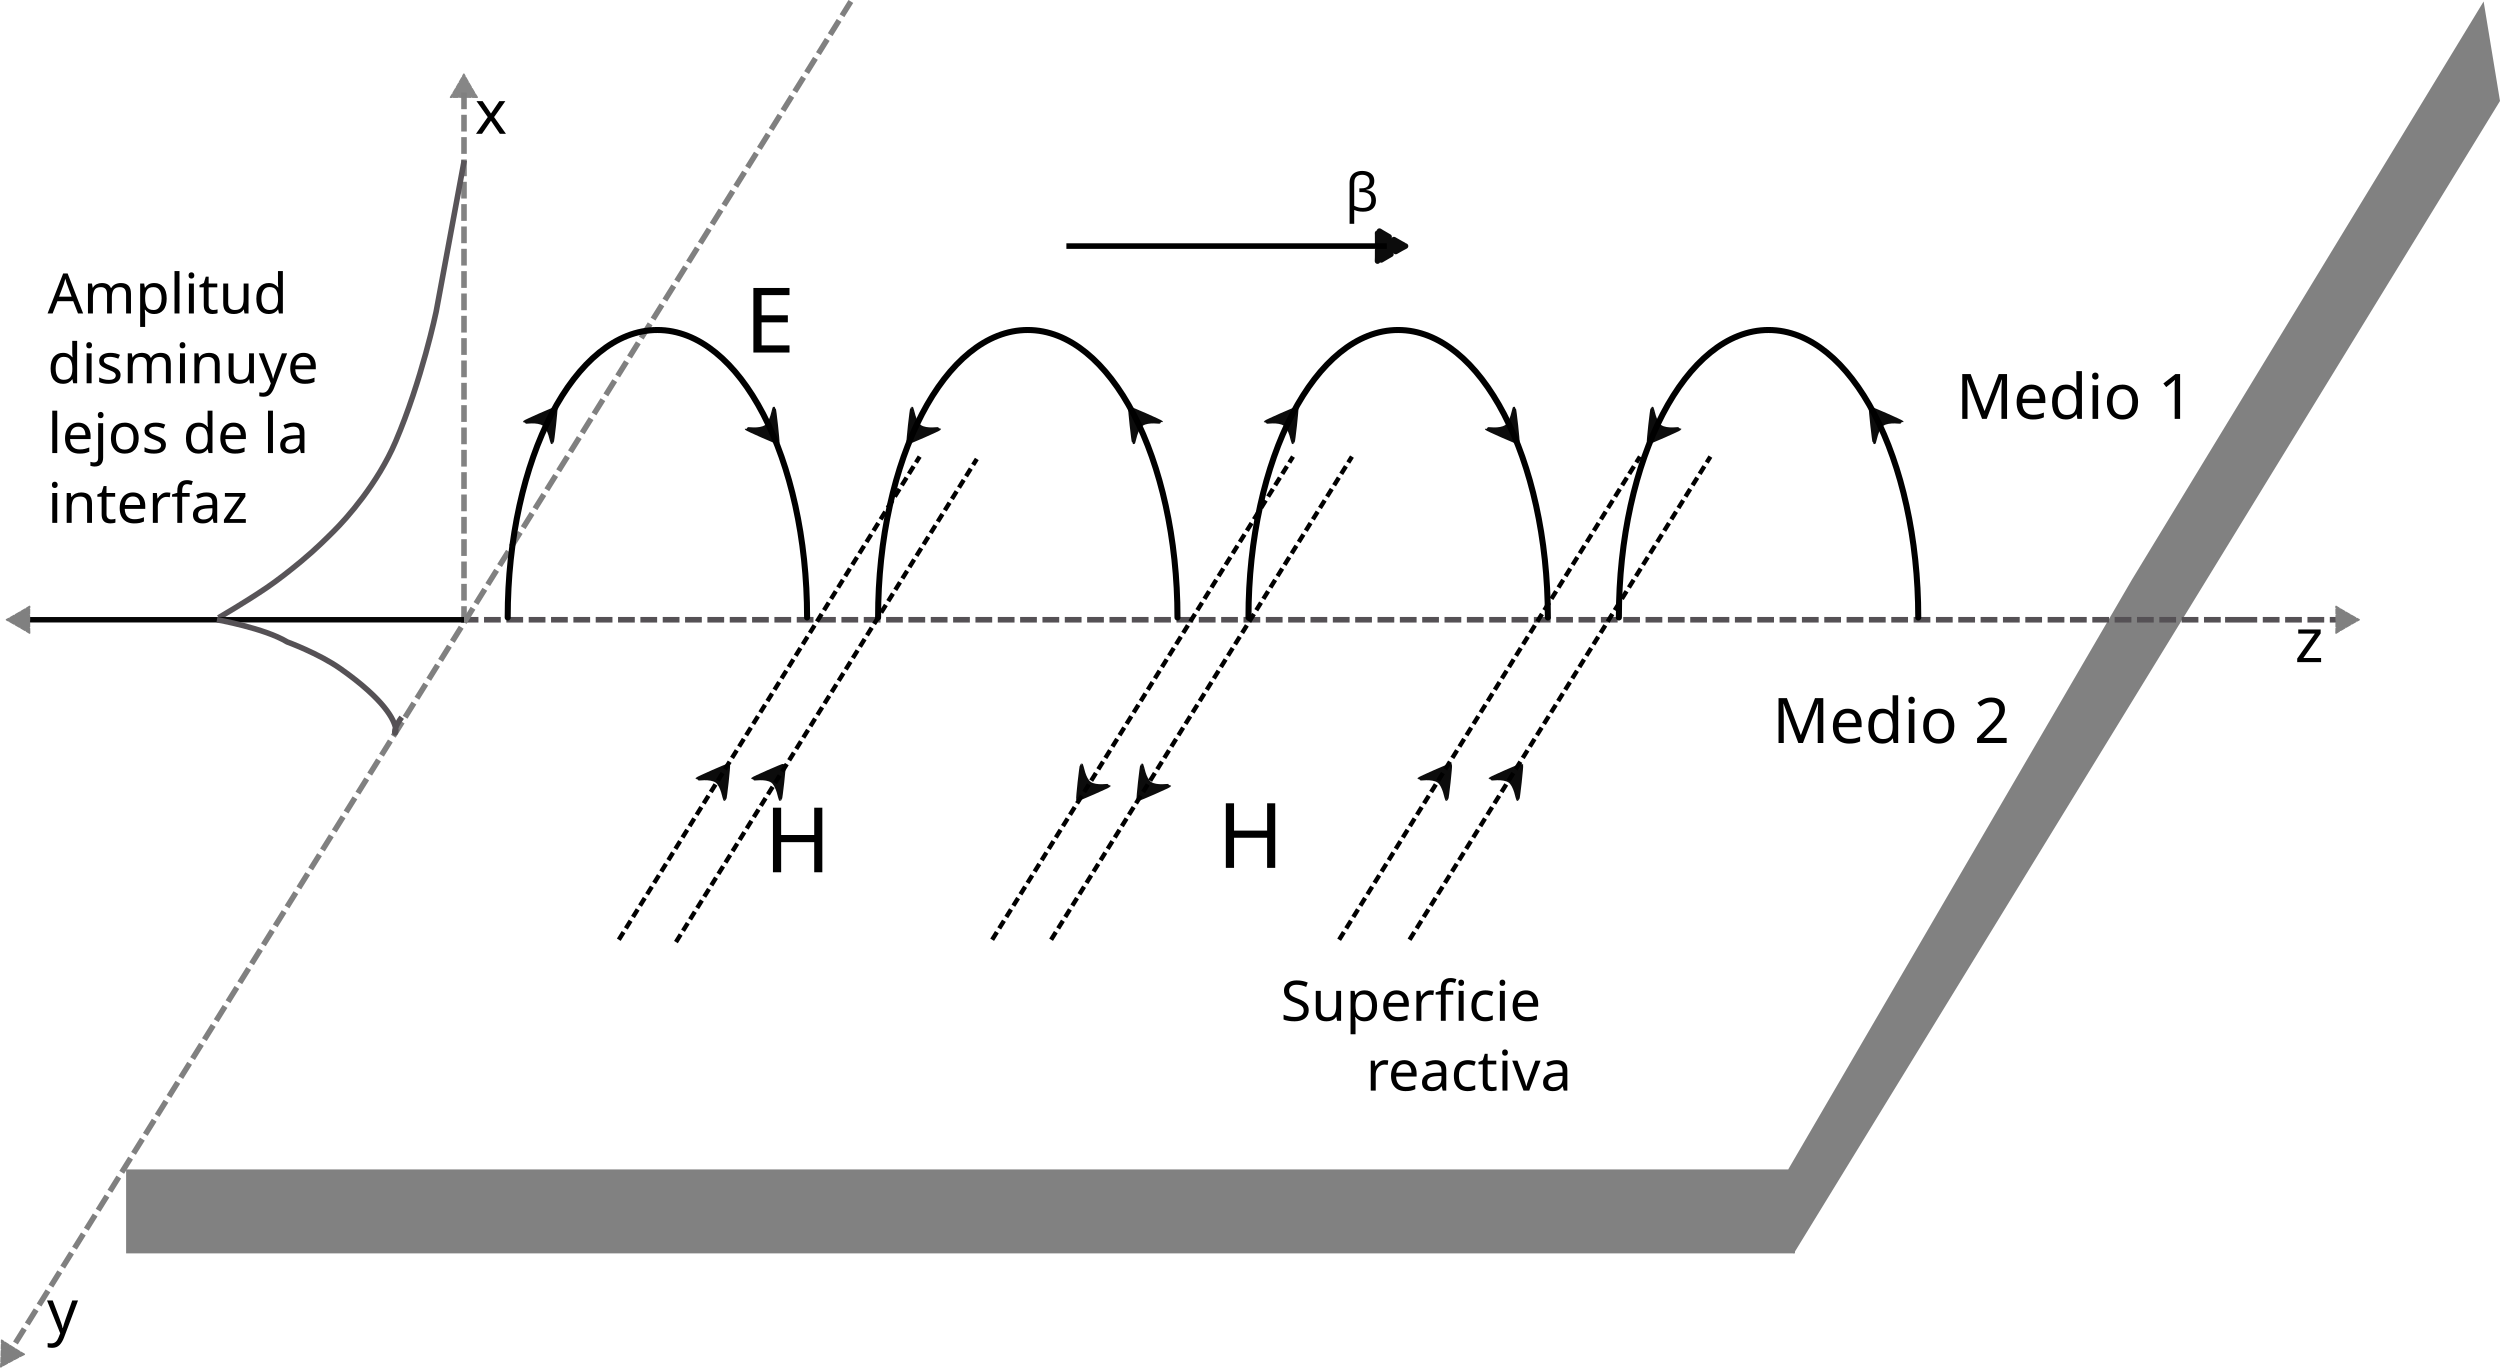
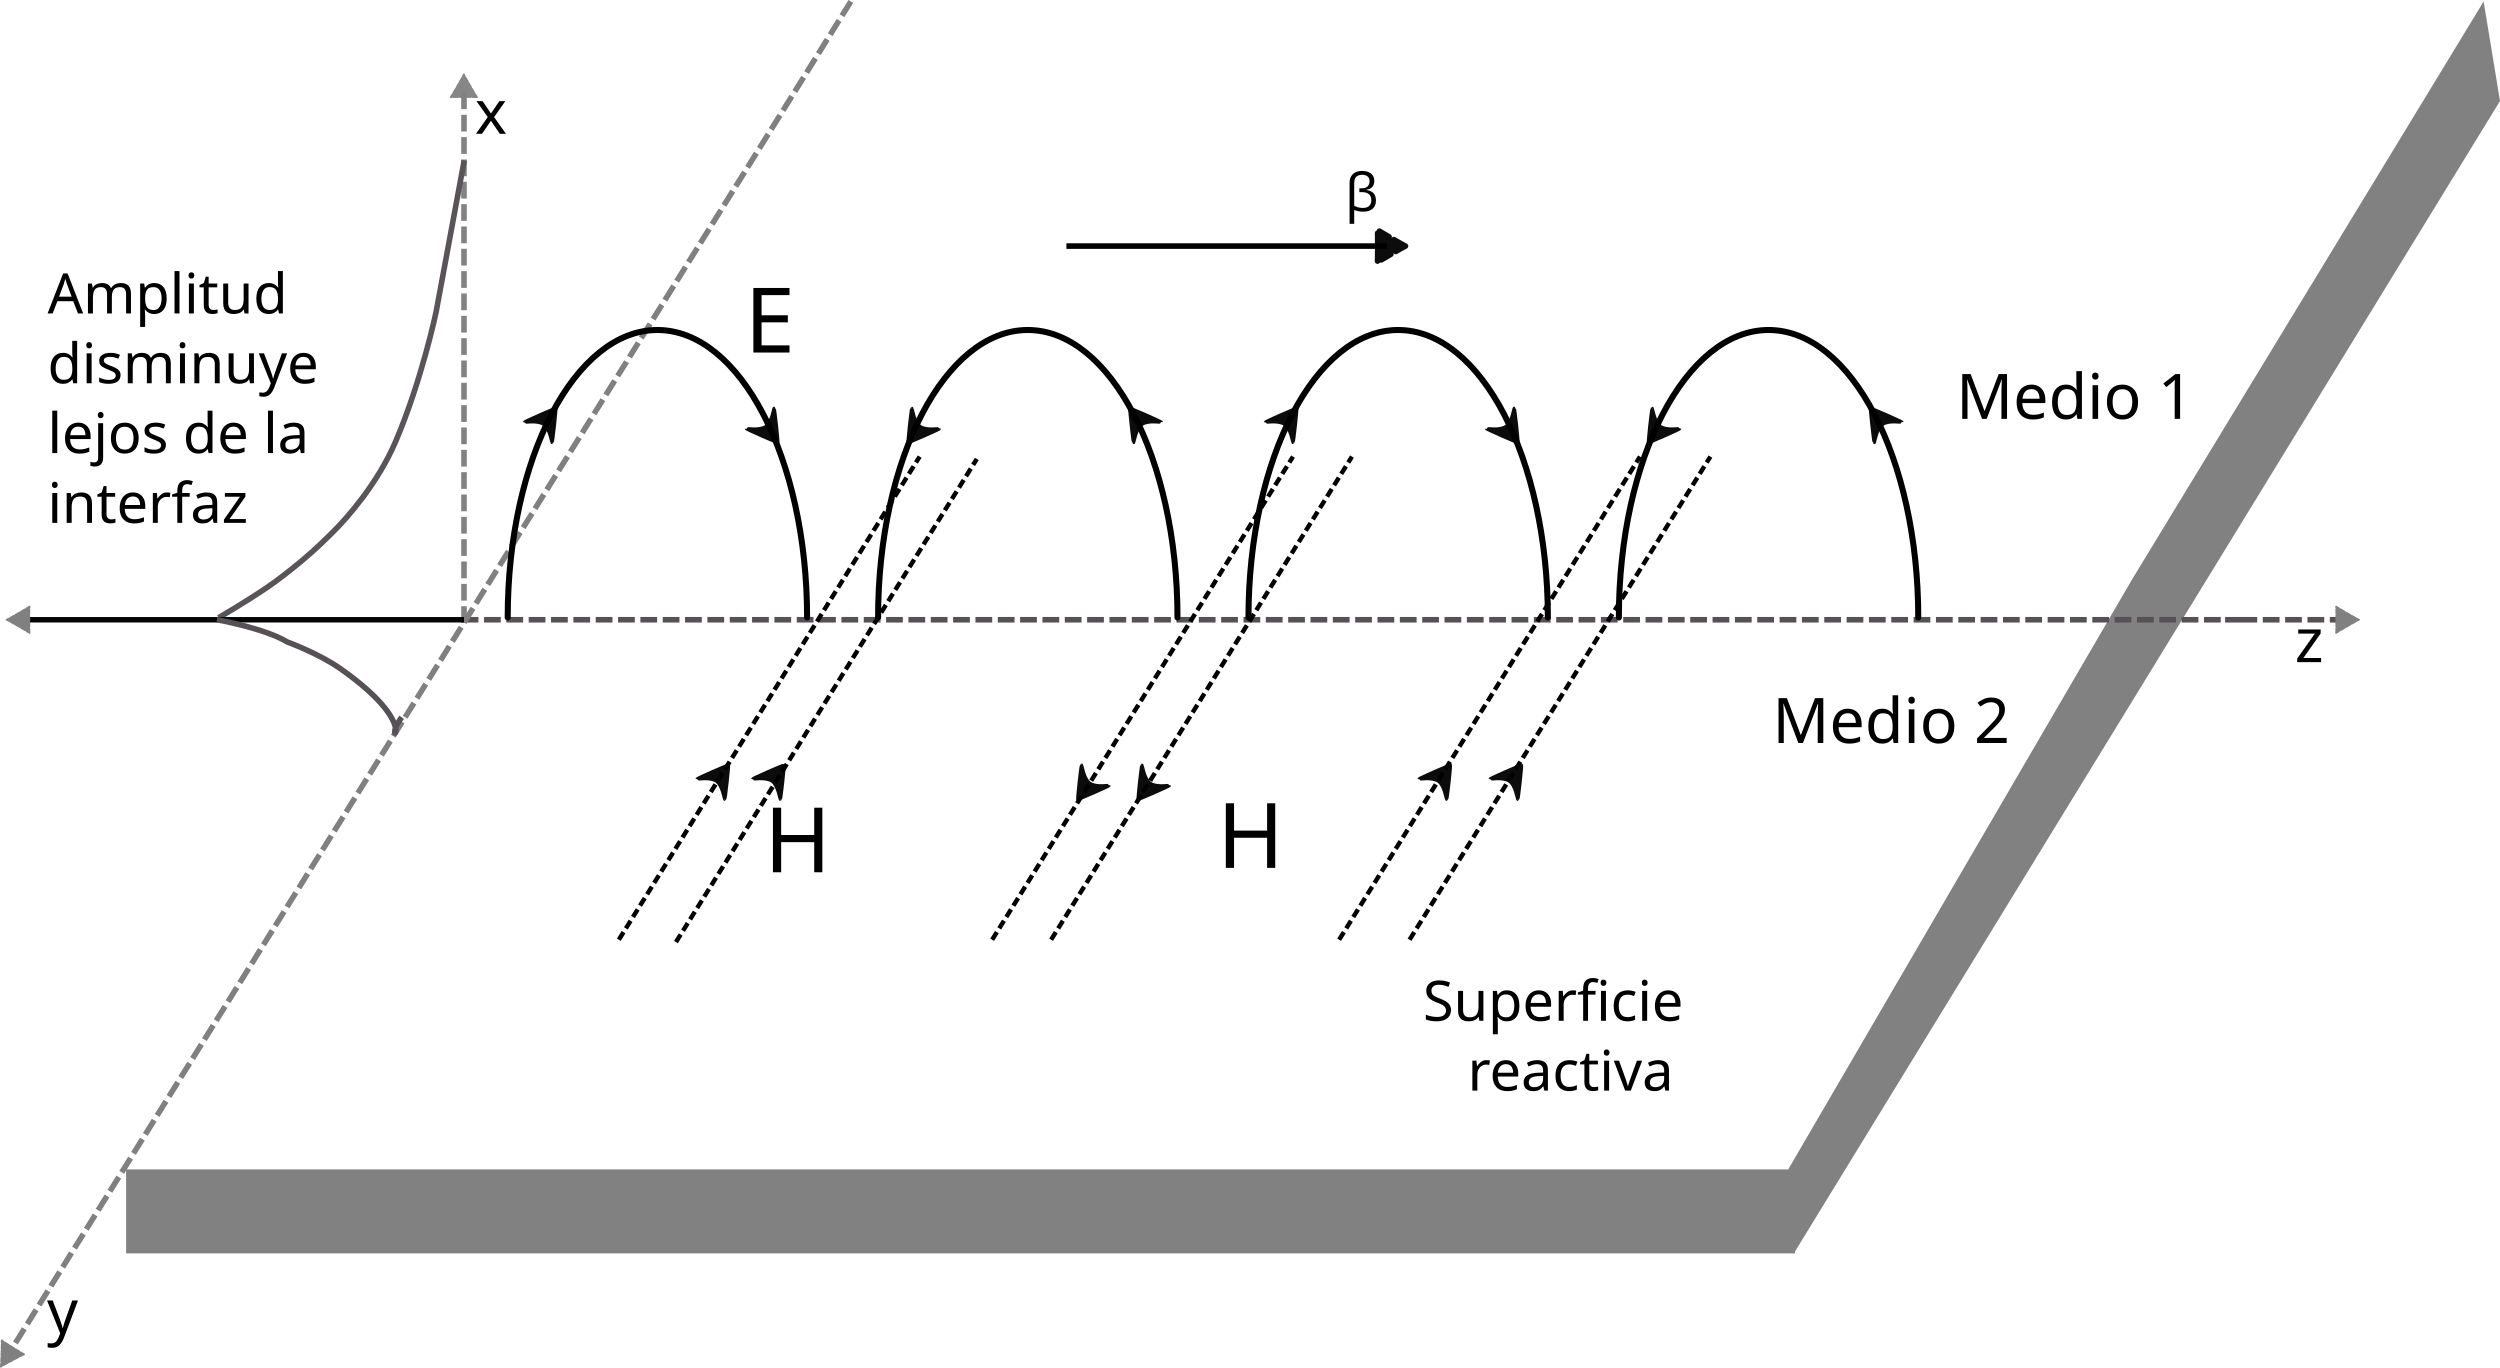
<svg xmlns="http://www.w3.org/2000/svg" xmlns:ns1="http://www.openswatchbook.org/uri/2009/osb" width="126.346mm" height="69.116mm" viewBox="0 0 447.683 244.9" id="svg2" version="1.1">
  <defs id="defs4">
    <linearGradient id="linearGradient5287" ns1:paint="solid">
      <stop style="stop-color:#808080;stop-opacity:1;" offset="0" id="stop5289" />
    </linearGradient>
  </defs>
  <g id="layer1" transform="translate(-125.8557,-60.26101)">
    <path style="fill:#999999;fill-opacity:1;stroke:none;stroke-width:1.209;stroke-linecap:round;stroke-linejoin:round;stroke-miterlimit:4;stroke-dasharray:1.209, 14.508;stroke-dashoffset:0;stroke-opacity:1" d="" id="path4390" />
    <path style="fill:#999999;fill-opacity:1;stroke:none;stroke-width:1.209;stroke-linecap:round;stroke-linejoin:round;stroke-miterlimit:4;stroke-dasharray:1.209, 14.508;stroke-dashoffset:0;stroke-opacity:1" d="" id="path4398" />
    <path style="fill:#999999;fill-opacity:1;stroke:none;stroke-width:1.209;stroke-linecap:round;stroke-linejoin:round;stroke-miterlimit:4;stroke-dasharray:1.209, 14.508;stroke-dashoffset:0;stroke-opacity:1" d="" id="path4400" />
    <path style="fill:#818181;fill-opacity:1;stroke:none;stroke-width:1.209;stroke-linecap:round;stroke-linejoin:round;stroke-miterlimit:4;stroke-dasharray:1.209, 14.508;stroke-dashoffset:0;stroke-opacity:1" d="m 148.437,277.191 0,-7.517 149.422,0 149.422,0 0,7.517 0,7.517 -149.422,0 -149.422,0 0,-7.517 z" id="path4404" />
    <path style="fill:#818181;fill-opacity:1;stroke:none;stroke-width:1.209;stroke-linecap:round;stroke-linejoin:round;stroke-miterlimit:4;stroke-dasharray:1.209, 14.508;stroke-dashoffset:0;stroke-opacity:1" d="m 507.652,164.021 c -20.514,35.198 -41.029,70.396 -61.543,105.594 -0.141,1.768 -0.281,3.535 -0.422,5.303 0.456,3.28 0.911,6.56 1.367,9.84 C 489.216,215.954 531.378,147.15 573.539,78.346 572.562,72.406 571.585,66.465 570.607,60.525 549.622,95.024 528.637,129.523 507.652,164.021 Z" id="path4406" />
    <path style="fill:#cccccc;fill-rule:evenodd;stroke:#555155;stroke-width:1;stroke-linecap:butt;stroke-linejoin:miter;stroke-miterlimit:3.4;stroke-dasharray:3, 1;stroke-dashoffset:0;stroke-opacity:1" d="m 208.531,171.242 315.778,0 m 0,0 2.182,0 0.569,0 m 0,0 18.498,0" id="path4414" />
    <path style="fill:none;fill-rule:evenodd;stroke:#808080;stroke-width:1;stroke-linecap:butt;stroke-linejoin:miter;stroke-miterlimit:3.4;stroke-dasharray:3, 1;stroke-dashoffset:0;stroke-opacity:1" d="M 278.221,60.525 127.434,302.662" id="path4412-7" />
    <path style="fill:none;fill-opacity:1;stroke:#000000;stroke-width:1.083;stroke-linecap:round;stroke-linejoin:miter;stroke-miterlimit:4;stroke-dasharray:none;stroke-dashoffset:0;stroke-opacity:1" d="m 216.772,170.836 c 0,-28.432 12.002,-51.481 26.806,-51.481 14.805,0 26.806,23.049 26.806,51.481" id="path4541" />
    <path style="fill:none;fill-opacity:1;stroke:#000000;stroke-width:1.083;stroke-linecap:round;stroke-linejoin:miter;stroke-miterlimit:4;stroke-dasharray:none;stroke-dashoffset:0;stroke-opacity:1" d="m 283.098,170.836 c 0,-28.432 12.002,-51.481 26.806,-51.481 14.805,0 26.806,23.049 26.806,51.481" id="path4541-5" />
    <path style="fill:none;fill-opacity:1;stroke:#000000;stroke-width:1.083;stroke-linecap:round;stroke-linejoin:miter;stroke-miterlimit:4;stroke-dasharray:none;stroke-dashoffset:0;stroke-opacity:1" d="m 349.425,170.836 c 0,-28.432 12.002,-51.481 26.806,-51.481 14.805,0 26.806,23.049 26.806,51.481" id="path4541-3" />
    <path style="fill:none;fill-opacity:1;stroke:#000000;stroke-width:1.083;stroke-linecap:round;stroke-linejoin:miter;stroke-miterlimit:4;stroke-dasharray:none;stroke-dashoffset:0;stroke-opacity:1" d="m 415.752,170.836 c 0,-28.432 12.002,-51.481 26.806,-51.481 14.805,0 26.806,23.049 26.806,51.481" id="path4541-3-5" />
    <path style="opacity:0.95;fill:#000000;fill-opacity:1;stroke:#000000;stroke-width:0.589;stroke-linecap:round;stroke-linejoin:miter;stroke-miterlimit:4;stroke-dasharray:none;stroke-dashoffset:0;stroke-opacity:1" d="m 225.384,133.396 c 0.099,0.073 -0.556,6.05 -0.668,6.099 -0.059,0.026 -0.411,-2.518 -1.48,-3.244 -1.139,-0.773 -3.474,-0.326 -3.468,-0.385 0.013,-0.122 5.517,-2.543 5.616,-2.471 z" id="path4698" />
    <path style="opacity:0.95;fill:#000000;fill-opacity:1;stroke:#000000;stroke-width:0.589;stroke-linecap:round;stroke-linejoin:miter;stroke-miterlimit:4;stroke-dasharray:none;stroke-dashoffset:0;stroke-opacity:1" d="m 358.066,133.396 c 0.099,0.073 -0.556,6.05 -0.668,6.099 -0.059,0.026 -0.411,-2.518 -1.48,-3.244 -1.139,-0.773 -3.474,-0.326 -3.468,-0.385 0.013,-0.122 5.517,-2.543 5.616,-2.471 z" id="path4698-6" />
    <path style="opacity:0.95;fill:#000000;fill-opacity:1;stroke:#000000;stroke-width:0.589;stroke-linecap:round;stroke-linejoin:miter;stroke-miterlimit:4;stroke-dasharray:none;stroke-dashoffset:0;stroke-opacity:1" d="m 265.139,139.492 c 0.099,-0.073 -0.556,-6.05 -0.668,-6.099 -0.059,-0.026 -0.411,2.518 -1.48,3.244 -1.139,0.773 -3.474,0.326 -3.468,0.385 0.013,0.122 5.517,2.543 5.616,2.471 z" id="path4698-2" />
    <path style="opacity:0.95;fill:#000000;fill-opacity:1;stroke:#000000;stroke-width:0.589;stroke-linecap:round;stroke-linejoin:miter;stroke-miterlimit:4;stroke-dasharray:none;stroke-dashoffset:0;stroke-opacity:1" d="m 288.481,139.492 c -0.099,-0.073 0.556,-6.05 0.668,-6.099 0.059,-0.026 0.411,2.518 1.48,3.244 1.139,0.773 3.474,0.326 3.468,0.385 -0.013,0.122 -5.517,2.543 -5.616,2.471 z" id="path4698-2-9" />
    <path style="opacity:0.95;fill:#000000;fill-opacity:1;stroke:#000000;stroke-width:0.589;stroke-linecap:round;stroke-linejoin:miter;stroke-miterlimit:4;stroke-dasharray:none;stroke-dashoffset:0;stroke-opacity:1" d="m 328.19,133.396 c -0.099,0.073 0.556,6.05 0.668,6.099 0.059,0.026 0.411,-2.518 1.48,-3.244 1.139,-0.773 3.474,-0.326 3.468,-0.385 -0.013,-0.122 -5.517,-2.543 -5.616,-2.471 z" id="path4698-1" />
    <path style="opacity:0.95;fill:#000000;fill-opacity:1;stroke:#000000;stroke-width:0.589;stroke-linecap:round;stroke-linejoin:miter;stroke-miterlimit:4;stroke-dasharray:none;stroke-dashoffset:0;stroke-opacity:1" d="m 397.677,139.492 c 0.099,-0.073 -0.556,-6.05 -0.668,-6.099 -0.059,-0.026 -0.411,2.518 -1.48,3.244 -1.139,0.773 -3.474,0.326 -3.468,0.385 0.013,0.122 5.517,2.543 5.616,2.471 z" id="path4698-2-2" />
    <path style="opacity:0.95;fill:#000000;fill-opacity:1;stroke:#000000;stroke-width:0.589;stroke-linecap:round;stroke-linejoin:miter;stroke-miterlimit:4;stroke-dasharray:none;stroke-dashoffset:0;stroke-opacity:1" d="m 421.054,139.492 c -0.099,-0.073 0.556,-6.05 0.668,-6.099 0.059,-0.026 0.411,2.518 1.48,3.244 1.139,0.773 3.474,0.326 3.468,0.385 -0.013,0.122 -5.517,2.543 -5.616,2.471 z" id="path4698-6-7" />
    <path style="opacity:0.95;fill:#000000;fill-opacity:1;stroke:#000000;stroke-width:0.589;stroke-linecap:round;stroke-linejoin:miter;stroke-miterlimit:4;stroke-dasharray:none;stroke-dashoffset:0;stroke-opacity:1" d="m 460.823,133.396 c -0.099,0.073 0.556,6.05 0.668,6.099 0.059,0.026 0.411,-2.518 1.48,-3.244 1.139,-0.773 3.474,-0.326 3.468,-0.385 -0.013,-0.122 -5.517,-2.543 -5.616,-2.471 z" id="path4698-1-0" />
-     <text xml:space="preserve" style="font-style:normal;font-weight:normal;font-size:40px;line-height:125%;font-family:sans-serif;letter-spacing:0px;word-spacing:0px;fill:#000000;fill-opacity:1;stroke:none;stroke-width:1px;stroke-linecap:butt;stroke-linejoin:miter;stroke-opacity:1" x="414.908" y="243.056" id="text4819">
+     <text xml:space="preserve" style="font-style:normal;font-weight:normal;line-height:0%;font-family:sans-serif;letter-spacing:0px;word-spacing:0px;fill:#000000;fill-opacity:1;stroke:none;stroke-width:1px;stroke-linecap:butt;stroke-linejoin:miter;stroke-opacity:1" x="414.908" y="243.056" id="text4819">
      <tspan id="tspan4821" x="414.908" y="243.056" style="font-style:normal;font-variant:normal;font-weight:normal;font-stretch:normal;font-size:10px;line-height:125%;font-family:MathJax_Main;-inkscape-font-specification:MathJax_Main;text-align:center;writing-mode:lr-tb;text-anchor:middle">Superficie</tspan>
      <tspan x="414.908" y="255.556" id="tspan4823" style="font-style:normal;font-variant:normal;font-weight:normal;font-stretch:normal;font-size:10px;line-height:125%;font-family:MathJax_Main;-inkscape-font-specification:MathJax_Main;text-align:center;writing-mode:lr-tb;text-anchor:middle">reactiva</tspan>
    </text>
-     <flowRoot xml:space="preserve" id="flowRoot4825" style="font-style:normal;font-weight:normal;font-size:40px;line-height:125%;font-family:sans-serif;letter-spacing:0px;word-spacing:0px;fill:#000000;fill-opacity:1;stroke:none;stroke-width:1px;stroke-linecap:butt;stroke-linejoin:miter;stroke-opacity:1">
+     <flowRoot xml:space="preserve" id="flowRoot4825" style="font-style:normal;font-weight:normal;line-height:0.01%;font-family:sans-serif;letter-spacing:0px;word-spacing:0px;fill:#000000;fill-opacity:1;stroke:none;stroke-width:1px;stroke-linecap:butt;stroke-linejoin:miter;stroke-opacity:1">
      <flowRegion id="flowRegion4827">
        <rect id="rect4829" width="125.627" height="55.095" x="415.752" y="170.836" />
      </flowRegion>
-       <flowPara id="flowPara4831" />
+       <flowPara id="flowPara4831" style="font-size:40px;line-height:1.25"> </flowPara>
    </flowRoot>
    <path style="opacity:0.95;fill:#808080;fill-opacity:1;stroke:#808080;stroke-width:0.284;stroke-linecap:round;stroke-linejoin:miter;stroke-miterlimit:4;stroke-dasharray:0.851, 0.284;stroke-dashoffset:0;stroke-opacity:1" id="path4833" d="m 211.302,77.677 c 0.024,-0.041 -4.788,-0.041 -4.764,0 0.024,0.041 2.43,-4.126 2.382,-4.126 -0.048,0 2.358,4.167 2.382,4.126 z" />
    <path style="opacity:1;fill:#808080;fill-opacity:1;stroke:#808080;stroke-width:0.284;stroke-linecap:round;stroke-linejoin:miter;stroke-miterlimit:4;stroke-dasharray:0.851, 0.284;stroke-dashoffset:0;stroke-opacity:1" id="path4833-9" d="m 556.367,171.245 c 0.024,-0.041 -4.788,-0.041 -4.764,0 0.024,0.041 2.43,-4.126 2.382,-4.126 -0.048,0 2.358,4.167 2.382,4.126 z" transform="matrix(0,1,-1,0,715.4272,-382.7431)" />
-     <text xml:space="preserve" style="font-style:normal;font-weight:normal;font-size:10.924px;line-height:125%;font-family:sans-serif;letter-spacing:0px;word-spacing:0px;opacity:1;fill:#000000;fill-opacity:1;stroke:none;stroke-width:1px;stroke-linecap:butt;stroke-linejoin:miter;stroke-opacity:1" x="210.881" y="84.225" id="text4891">
-       <tspan id="tspan4893" x="210.881" y="84.225" style="font-style:normal;font-variant:normal;font-weight:normal;font-stretch:normal;font-family:MathJax_Math;-inkscape-font-specification:MathJax_Math">x</tspan>
+     <text xml:space="preserve" style="font-style:normal;font-weight:normal;line-height:0%;font-family:sans-serif;letter-spacing:0px;word-spacing:0px;opacity:1;fill:#000000;fill-opacity:1;stroke:none;stroke-width:1px;stroke-linecap:butt;stroke-linejoin:miter;stroke-opacity:1" x="210.881" y="84.225" id="text4891">
+       <tspan id="tspan4893" x="210.881" y="84.225" style="font-style:normal;font-variant:normal;font-weight:normal;font-stretch:normal;font-size:10.924px;line-height:1.25;font-family:MathJax_Math;-inkscape-font-specification:MathJax_Math">x</tspan>
    </text>
-     <text xml:space="preserve" style="font-style:normal;font-weight:normal;font-size:10.924px;line-height:125%;font-family:sans-serif;letter-spacing:0px;word-spacing:0px;fill:#000000;fill-opacity:1;stroke:none;stroke-width:1px;stroke-linecap:butt;stroke-linejoin:miter;stroke-opacity:1" x="536.799" y="178.836" id="text4891-5">
-       <tspan id="tspan4893-9" x="536.799" y="178.836" style="font-style:normal;font-variant:normal;font-weight:normal;font-stretch:normal;font-family:MathJax_Math;-inkscape-font-specification:MathJax_Math">z</tspan>
+     <text xml:space="preserve" style="font-style:normal;font-weight:normal;line-height:0%;font-family:sans-serif;letter-spacing:0px;word-spacing:0px;fill:#000000;fill-opacity:1;stroke:none;stroke-width:1px;stroke-linecap:butt;stroke-linejoin:miter;stroke-opacity:1" x="536.799" y="178.836" id="text4891-5">
+       <tspan id="tspan4893-9" x="536.799" y="178.836" style="font-style:normal;font-variant:normal;font-weight:normal;font-stretch:normal;font-size:10.924px;line-height:1.25;font-family:MathJax_Math;-inkscape-font-specification:MathJax_Math">z</tspan>
    </text>
    <path style="opacity:1;fill:#808080;fill-opacity:1;stroke:#808080;stroke-width:0.284;stroke-linecap:round;stroke-linejoin:miter;stroke-miterlimit:4;stroke-dasharray:0.851, 0.284;stroke-dashoffset:0;stroke-opacity:1" id="path4833-2" d="m 129.816,304.068 c 0.024,-0.041 -4.788,-0.041 -4.764,0 0.024,0.041 2.43,-4.126 2.382,-4.126 -0.048,0 2.358,4.167 2.382,4.126 z" transform="matrix(0.8818882,-0.4714586,0.4714586,0.8818882,-127.6413,95.82765)" />
-     <text xml:space="preserve" style="font-style:normal;font-weight:normal;font-size:10.924px;line-height:125%;font-family:sans-serif;letter-spacing:0px;word-spacing:0px;fill:#000000;fill-opacity:1;stroke:none;stroke-width:1px;stroke-linecap:butt;stroke-linejoin:miter;stroke-opacity:1" x="134.262" y="299.003" id="text4891-6">
-       <tspan id="tspan4893-8" x="134.262" y="299.003" style="font-style:normal;font-variant:normal;font-weight:normal;font-stretch:normal;font-family:MathJax_Math;-inkscape-font-specification:MathJax_Math">y</tspan>
+     <text xml:space="preserve" style="font-style:normal;font-weight:normal;line-height:0%;font-family:sans-serif;letter-spacing:0px;word-spacing:0px;fill:#000000;fill-opacity:1;stroke:none;stroke-width:1px;stroke-linecap:butt;stroke-linejoin:miter;stroke-opacity:1" x="134.262" y="299.003" id="text4891-6">
+       <tspan id="tspan4893-8" x="134.262" y="299.003" style="font-style:normal;font-variant:normal;font-weight:normal;font-stretch:normal;font-size:10.924px;line-height:1.25;font-family:MathJax_Math;-inkscape-font-specification:MathJax_Math">y</tspan>
    </text>
-     <text xml:space="preserve" style="font-style:normal;font-weight:normal;font-size:16.188px;line-height:125%;font-family:sans-serif;letter-spacing:0px;word-spacing:0px;fill:#000000;fill-opacity:1;stroke:none;stroke-width:1px;stroke-linecap:butt;stroke-linejoin:miter;stroke-opacity:1" x="259.205" y="123.391" id="text4946">
-       <tspan id="tspan4948" x="259.205" y="123.391" style="font-style:normal;font-variant:normal;font-weight:normal;font-stretch:normal;font-family:MathJax_Math;-inkscape-font-specification:MathJax_Math">E</tspan>
+     <text xml:space="preserve" style="font-style:normal;font-weight:normal;line-height:0%;font-family:sans-serif;letter-spacing:0px;word-spacing:0px;fill:#000000;fill-opacity:1;stroke:none;stroke-width:1px;stroke-linecap:butt;stroke-linejoin:miter;stroke-opacity:1" x="259.205" y="123.391" id="text4946">
+       <tspan id="tspan4948" x="259.205" y="123.391" style="font-style:normal;font-variant:normal;font-weight:normal;font-stretch:normal;font-size:16.188px;line-height:1.25;font-family:MathJax_Math;-inkscape-font-specification:MathJax_Math">E</tspan>
    </text>
-     <text xml:space="preserve" style="font-style:normal;font-weight:normal;font-size:40px;line-height:125%;font-family:sans-serif;letter-spacing:0px;word-spacing:0px;fill:#000000;fill-opacity:1;stroke:none;stroke-width:1px;stroke-linecap:butt;stroke-linejoin:miter;stroke-opacity:1" x="476.153" y="135.273" id="text4950">
-       <tspan id="tspan4952" x="476.153" y="135.273" style="font-style:normal;font-variant:normal;font-weight:normal;font-stretch:normal;font-size:11.25px;font-family:MathJax_Main;-inkscape-font-specification:MathJax_Main">Medio 1</tspan>
+     <text xml:space="preserve" style="font-style:normal;font-weight:normal;line-height:0%;font-family:sans-serif;letter-spacing:0px;word-spacing:0px;fill:#000000;fill-opacity:1;stroke:none;stroke-width:1px;stroke-linecap:butt;stroke-linejoin:miter;stroke-opacity:1" x="476.153" y="135.273" id="text4950">
+       <tspan id="tspan4952" x="476.153" y="135.273" style="font-style:normal;font-variant:normal;font-weight:normal;font-stretch:normal;font-size:11.25px;line-height:1.25;font-family:MathJax_Main;-inkscape-font-specification:MathJax_Main">Medio 1</tspan>
    </text>
-     <text xml:space="preserve" style="font-style:normal;font-weight:normal;font-size:40px;line-height:125%;font-family:sans-serif;letter-spacing:0px;word-spacing:0px;fill:#000000;fill-opacity:1;stroke:none;stroke-width:1px;stroke-linecap:butt;stroke-linejoin:miter;stroke-opacity:1" x="443.249" y="193.313" id="text4950-5">
-       <tspan id="tspan4952-2" x="443.249" y="193.313" style="font-style:normal;font-variant:normal;font-weight:normal;font-stretch:normal;font-size:11.25px;font-family:MathJax_Main;-inkscape-font-specification:MathJax_Main">Medio 2</tspan>
+     <text xml:space="preserve" style="font-style:normal;font-weight:normal;line-height:0%;font-family:sans-serif;letter-spacing:0px;word-spacing:0px;fill:#000000;fill-opacity:1;stroke:none;stroke-width:1px;stroke-linecap:butt;stroke-linejoin:miter;stroke-opacity:1" x="443.249" y="193.313" id="text4950-5">
+       <tspan id="tspan4952-2" x="443.249" y="193.313" style="font-style:normal;font-variant:normal;font-weight:normal;font-stretch:normal;font-size:11.25px;line-height:1.25;font-family:MathJax_Main;-inkscape-font-specification:MathJax_Main">Medio 2</tspan>
    </text>
    <path style="fill:none;fill-rule:evenodd;stroke:#000000;stroke-width:0.799;stroke-linecap:butt;stroke-linejoin:miter;stroke-miterlimit:4;stroke-dasharray:1.598, 0.799;stroke-dashoffset:0;stroke-opacity:1" d="m 236.666,228.542 53.876,-86.515" id="path4976" />
    <path style="opacity:0.95;fill:#000000;fill-opacity:1;stroke:#000000;stroke-width:0.589;stroke-linecap:round;stroke-linejoin:miter;stroke-miterlimit:4;stroke-dasharray:none;stroke-dashoffset:0;stroke-opacity:1" d="m 256.297,197.289 c 0.099,0.073 -0.556,6.05 -0.668,6.099 -0.059,0.026 -0.411,-2.518 -1.48,-3.244 -1.139,-0.773 -3.474,-0.326 -3.468,-0.385 0.013,-0.122 5.517,-2.543 5.616,-2.471 z" id="path4698-7" />
    <path style="opacity:0.95;fill:#000000;fill-opacity:1;stroke:#000000;stroke-width:0.589;stroke-linecap:round;stroke-linejoin:miter;stroke-miterlimit:4;stroke-dasharray:none;stroke-dashoffset:0;stroke-opacity:1" d="m 266.253,197.289 c 0.099,0.073 -0.556,6.05 -0.668,6.099 -0.059,0.026 -0.411,-2.518 -1.48,-3.244 -1.139,-0.773 -3.474,-0.326 -3.468,-0.385 0.013,-0.122 5.517,-2.543 5.616,-2.471 z" id="path4698-26" />
    <path style="opacity:0.95;fill:#000000;fill-opacity:1;stroke:#000000;stroke-width:0.589;stroke-linecap:round;stroke-linejoin:miter;stroke-miterlimit:4;stroke-dasharray:none;stroke-dashoffset:0;stroke-opacity:1" d="m 385.577,197.289 c 0.099,0.073 -0.556,6.05 -0.668,6.099 -0.059,0.026 -0.411,-2.518 -1.48,-3.244 -1.139,-0.773 -3.474,-0.326 -3.468,-0.385 0.013,-0.122 5.517,-2.543 5.616,-2.471 z" id="path4698-62" />
    <path style="opacity:0.95;fill:#000000;fill-opacity:1;stroke:#000000;stroke-width:0.589;stroke-linecap:round;stroke-linejoin:miter;stroke-miterlimit:4;stroke-dasharray:none;stroke-dashoffset:0;stroke-opacity:1" d="m 398.313,197.289 c 0.099,0.073 -0.556,6.05 -0.668,6.099 -0.059,0.026 -0.411,-2.518 -1.48,-3.244 -1.139,-0.773 -3.474,-0.326 -3.468,-0.385 0.013,-0.122 5.517,-2.543 5.616,-2.471 z" id="path4698-9" />
    <path style="opacity:0.95;fill:#000000;fill-opacity:1;stroke:#000000;stroke-width:0.589;stroke-linecap:round;stroke-linejoin:miter;stroke-miterlimit:4;stroke-dasharray:none;stroke-dashoffset:0;stroke-opacity:1" d="m 318.867,203.385 c -0.099,-0.073 0.556,-6.05 0.668,-6.099 0.059,-0.026 0.411,2.518 1.48,3.244 1.139,0.773 3.474,0.326 3.468,0.385 -0.013,0.122 -5.517,2.543 -5.616,2.471 z" id="path4698-70" />
    <path style="opacity:0.95;fill:#000000;fill-opacity:1;stroke:#000000;stroke-width:0.589;stroke-linecap:round;stroke-linejoin:miter;stroke-miterlimit:4;stroke-dasharray:none;stroke-dashoffset:0;stroke-opacity:1" d="m 329.678,203.385 c -0.099,-0.073 0.556,-6.05 0.668,-6.099 0.059,-0.026 0.411,2.518 1.48,3.244 1.139,0.773 3.474,0.326 3.468,0.385 -0.013,0.122 -5.517,2.543 -5.616,2.471 z" id="path4698-70-7" />
    <path style="fill:none;fill-rule:evenodd;stroke:#000000;stroke-width:0.799;stroke-linecap:butt;stroke-linejoin:miter;stroke-miterlimit:4;stroke-dasharray:1.598, 0.799;stroke-dashoffset:0;stroke-opacity:1" d="M 246.9,228.964 300.776,142.449" id="path4976-2" />
    <path style="fill:none;fill-rule:evenodd;stroke:#000000;stroke-width:0.799;stroke-linecap:butt;stroke-linejoin:miter;stroke-miterlimit:4;stroke-dasharray:1.598, 0.799;stroke-dashoffset:0;stroke-opacity:1" d="m 303.522,228.542 53.876,-86.515" id="path4976-3" />
    <path style="fill:none;fill-rule:evenodd;stroke:#000000;stroke-width:0.799;stroke-linecap:butt;stroke-linejoin:miter;stroke-miterlimit:4;stroke-dasharray:1.598, 0.799;stroke-dashoffset:0;stroke-opacity:1" d="m 314.078,228.542 53.876,-86.515" id="path4976-5" />
    <path style="fill:none;fill-rule:evenodd;stroke:#000000;stroke-width:0.799;stroke-linecap:butt;stroke-linejoin:miter;stroke-miterlimit:4;stroke-dasharray:1.598, 0.799;stroke-dashoffset:0;stroke-opacity:1" d="M 365.659,228.542 419.535,142.027" id="path4976-1" />
    <path style="fill:none;fill-rule:evenodd;stroke:#000000;stroke-width:0.799;stroke-linecap:butt;stroke-linejoin:miter;stroke-miterlimit:4;stroke-dasharray:1.598, 0.799;stroke-dashoffset:0;stroke-opacity:1" d="m 378.267,228.542 53.876,-86.515" id="path4976-7" />
-     <text xml:space="preserve" style="font-style:normal;font-weight:normal;font-size:16.188px;line-height:125%;font-family:sans-serif;letter-spacing:0px;word-spacing:0px;fill:#000000;fill-opacity:1;stroke:none;stroke-width:1px;stroke-linecap:butt;stroke-linejoin:miter;stroke-opacity:1" x="262.706" y="216.46" id="text4946-8">
-       <tspan id="tspan4948-9" x="262.706" y="216.46" style="font-style:normal;font-variant:normal;font-weight:normal;font-stretch:normal;font-family:MathJax_Math;-inkscape-font-specification:MathJax_Math">H</tspan>
+     <text xml:space="preserve" style="font-style:normal;font-weight:normal;line-height:0%;font-family:sans-serif;letter-spacing:0px;word-spacing:0px;fill:#000000;fill-opacity:1;stroke:none;stroke-width:1px;stroke-linecap:butt;stroke-linejoin:miter;stroke-opacity:1" x="262.706" y="216.46" id="text4946-8">
+       <tspan id="tspan4948-9" x="262.706" y="216.46" style="font-style:normal;font-variant:normal;font-weight:normal;font-stretch:normal;font-size:16.188px;line-height:1.25;font-family:MathJax_Math;-inkscape-font-specification:MathJax_Math">H</tspan>
    </text>
    <g id="g5176">
      <path id="path5166" d="m 316.817,104.328 57.383,0" style="fill:none;fill-rule:evenodd;stroke:#000000;stroke-width:1px;stroke-linecap:butt;stroke-linejoin:miter;stroke-opacity:1" />
      <path d="m 377.544,104.328 c 0,-0.058 -5.065,2.866 -5.015,2.895 0.05,0.029 0.05,-5.82 0,-5.791 -0.05,0.029 5.015,2.953 5.015,2.895 z" id="path5168" style="opacity:0.95;fill:#000000;fill-opacity:1;stroke:#000000;stroke-width:1;stroke-linecap:round;stroke-linejoin:miter;stroke-miterlimit:4;stroke-dasharray:2, 1;stroke-dashoffset:0;stroke-opacity:1" />
    </g>
-     <text xml:space="preserve" style="font-style:normal;font-weight:normal;font-size:9.421px;line-height:125%;font-family:sans-serif;letter-spacing:0px;word-spacing:0px;fill:#000000;fill-opacity:1;stroke:none;stroke-width:1px;stroke-linecap:butt;stroke-linejoin:miter;stroke-opacity:1" x="366.734" y="98.076" id="text5170">
-       <tspan id="tspan5174" x="366.734" y="98.076">β</tspan>
+     <text xml:space="preserve" style="font-style:normal;font-weight:normal;line-height:0%;font-family:sans-serif;letter-spacing:0px;word-spacing:0px;fill:#000000;fill-opacity:1;stroke:none;stroke-width:1px;stroke-linecap:butt;stroke-linejoin:miter;stroke-opacity:1" x="366.734" y="98.076" id="text5170">
+       <tspan id="tspan5174" x="366.734" y="98.076" style="font-size:9.421px;line-height:1.25">β</tspan>
    </text>
-     <text xml:space="preserve" style="font-style:normal;font-weight:normal;font-size:16.188px;line-height:125%;font-family:sans-serif;letter-spacing:0px;word-spacing:0px;fill:#000000;fill-opacity:1;stroke:none;stroke-width:1px;stroke-linecap:butt;stroke-linejoin:miter;stroke-opacity:1" x="343.807" y="215.672" id="text4946-8-2">
-       <tspan id="tspan4948-9-3" x="343.807" y="215.672" style="font-style:normal;font-variant:normal;font-weight:normal;font-stretch:normal;font-family:MathJax_Math;-inkscape-font-specification:MathJax_Math">H</tspan>
+     <text xml:space="preserve" style="font-style:normal;font-weight:normal;line-height:0%;font-family:sans-serif;letter-spacing:0px;word-spacing:0px;fill:#000000;fill-opacity:1;stroke:none;stroke-width:1px;stroke-linecap:butt;stroke-linejoin:miter;stroke-opacity:1" x="343.807" y="215.672" id="text4946-8-2">
+       <tspan id="tspan4948-9-3" x="343.807" y="215.672" style="font-style:normal;font-variant:normal;font-weight:normal;font-stretch:normal;font-size:16.188px;line-height:1.25;font-family:MathJax_Math;-inkscape-font-specification:MathJax_Math">H</tspan>
    </text>
    <g id="g6817" style="opacity:0.98">
      <path id="path4408" d="m 208.946,171.815 0,-95.513 -0.026,0" style="fill:none;fill-opacity:1;fill-rule:evenodd;stroke:#808080;stroke-width:1;stroke-linecap:butt;stroke-linejoin:miter;stroke-miterlimit:3.4;stroke-dasharray:3, 1;stroke-dashoffset:0;stroke-opacity:1" />
      <path id="path5248" d="m 208.986,88.995 -5.026,27.08 c 0,0 -2.568,12.288 -7.271,23.282 -3.211,7.508 -8.747,13.723 -11.052,16.007 -1.221,1.21 -3.174,3.197 -5.903,5.454 -1.837,1.519 -4.099,3.311 -6.109,4.673 -3.945,2.672 -8.641,5.398 -8.641,5.398" style="fill:none;fill-opacity:1;fill-rule:evenodd;stroke:#555155;stroke-width:1px;stroke-linecap:butt;stroke-linejoin:miter;stroke-opacity:1" />
      <path id="path5252" d="m 208.946,171.242 -77.829,0" style="fill:none;fill-opacity:1;fill-rule:evenodd;stroke:#000000;stroke-width:0.975px;stroke-linecap:butt;stroke-linejoin:miter;stroke-opacity:1" />
    </g>
    <path style="opacity:1;fill:#808080;fill-opacity:1;stroke:#808080;stroke-width:0.284;stroke-linecap:round;stroke-linejoin:miter;stroke-miterlimit:4;stroke-dasharray:0.851, 0.284;stroke-dashoffset:0;stroke-opacity:1" id="path4833-9-0" d="m 556.367,171.245 c 0.024,-0.041 -4.788,-0.041 -4.764,0 0.024,0.041 2.43,-4.126 2.382,-4.126 -0.048,0 2.358,4.167 2.382,4.126 z" transform="matrix(0,1,1,0,-40.09598,-382.7431)" />
-     <text xml:space="preserve" style="font-style:normal;font-weight:normal;font-size:40px;line-height:125%;font-family:sans-serif;letter-spacing:0px;word-spacing:0px;fill:#000000;fill-opacity:1;stroke:none;stroke-width:1px;stroke-linecap:butt;stroke-linejoin:miter;stroke-opacity:1" x="134.371" y="116.398" id="text5269">
-       <tspan id="tspan5271" x="134.371" y="116.398" style="font-style:normal;font-variant:normal;font-weight:normal;font-stretch:normal;font-size:10px;font-family:MathJax_Main;-inkscape-font-specification:MathJax_Main">Amplitud</tspan>
-       <tspan x="134.371" y="128.898" style="font-style:normal;font-variant:normal;font-weight:normal;font-stretch:normal;font-size:10px;font-family:MathJax_Main;-inkscape-font-specification:MathJax_Main" id="tspan6763">disminuye</tspan>
-       <tspan x="134.371" y="141.398" style="font-style:normal;font-variant:normal;font-weight:normal;font-stretch:normal;font-size:10px;font-family:MathJax_Main;-inkscape-font-specification:MathJax_Main" id="tspan6765">lejos de la</tspan>
-       <tspan x="134.371" y="153.898" style="font-style:normal;font-variant:normal;font-weight:normal;font-stretch:normal;font-size:10px;font-family:MathJax_Main;-inkscape-font-specification:MathJax_Main" id="tspan6767">interfaz</tspan>
+     <text xml:space="preserve" style="font-style:normal;font-weight:normal;line-height:0%;font-family:sans-serif;letter-spacing:0px;word-spacing:0px;fill:#000000;fill-opacity:1;stroke:none;stroke-width:1px;stroke-linecap:butt;stroke-linejoin:miter;stroke-opacity:1" x="134.371" y="116.398" id="text5269">
+       <tspan id="tspan5271" x="134.371" y="116.398" style="font-style:normal;font-variant:normal;font-weight:normal;font-stretch:normal;font-size:10px;line-height:1.25;font-family:MathJax_Main;-inkscape-font-specification:MathJax_Main">Amplitud</tspan>
+       <tspan x="134.371" y="128.898" style="font-style:normal;font-variant:normal;font-weight:normal;font-stretch:normal;font-size:10px;line-height:1.25;font-family:MathJax_Main;-inkscape-font-specification:MathJax_Main" id="tspan6763">disminuye</tspan>
+       <tspan x="134.371" y="141.398" style="font-style:normal;font-variant:normal;font-weight:normal;font-stretch:normal;font-size:10px;line-height:1.25;font-family:MathJax_Main;-inkscape-font-specification:MathJax_Main" id="tspan6765">lejos de la</tspan>
+       <tspan x="134.371" y="153.898" style="font-style:normal;font-variant:normal;font-weight:normal;font-stretch:normal;font-size:10px;line-height:1.25;font-family:MathJax_Main;-inkscape-font-specification:MathJax_Main" id="tspan6767">interfaz</tspan>
    </text>
    <path style="fill:none;fill-opacity:1;fill-rule:evenodd;stroke:#555155;stroke-width:1px;stroke-linecap:butt;stroke-linejoin:miter;stroke-opacity:1" d="m 197.787,188.7 c -4.212,5.773 4.99,2.534 -10.976,-8.697 -3.877,-2.727 -9.528,-4.791 -9.528,-4.791 -4.075,-2.469 -12.579,-3.969 -12.579,-3.969" id="path5248-9" />
  </g>
  <g id="layer2" />
</svg>
